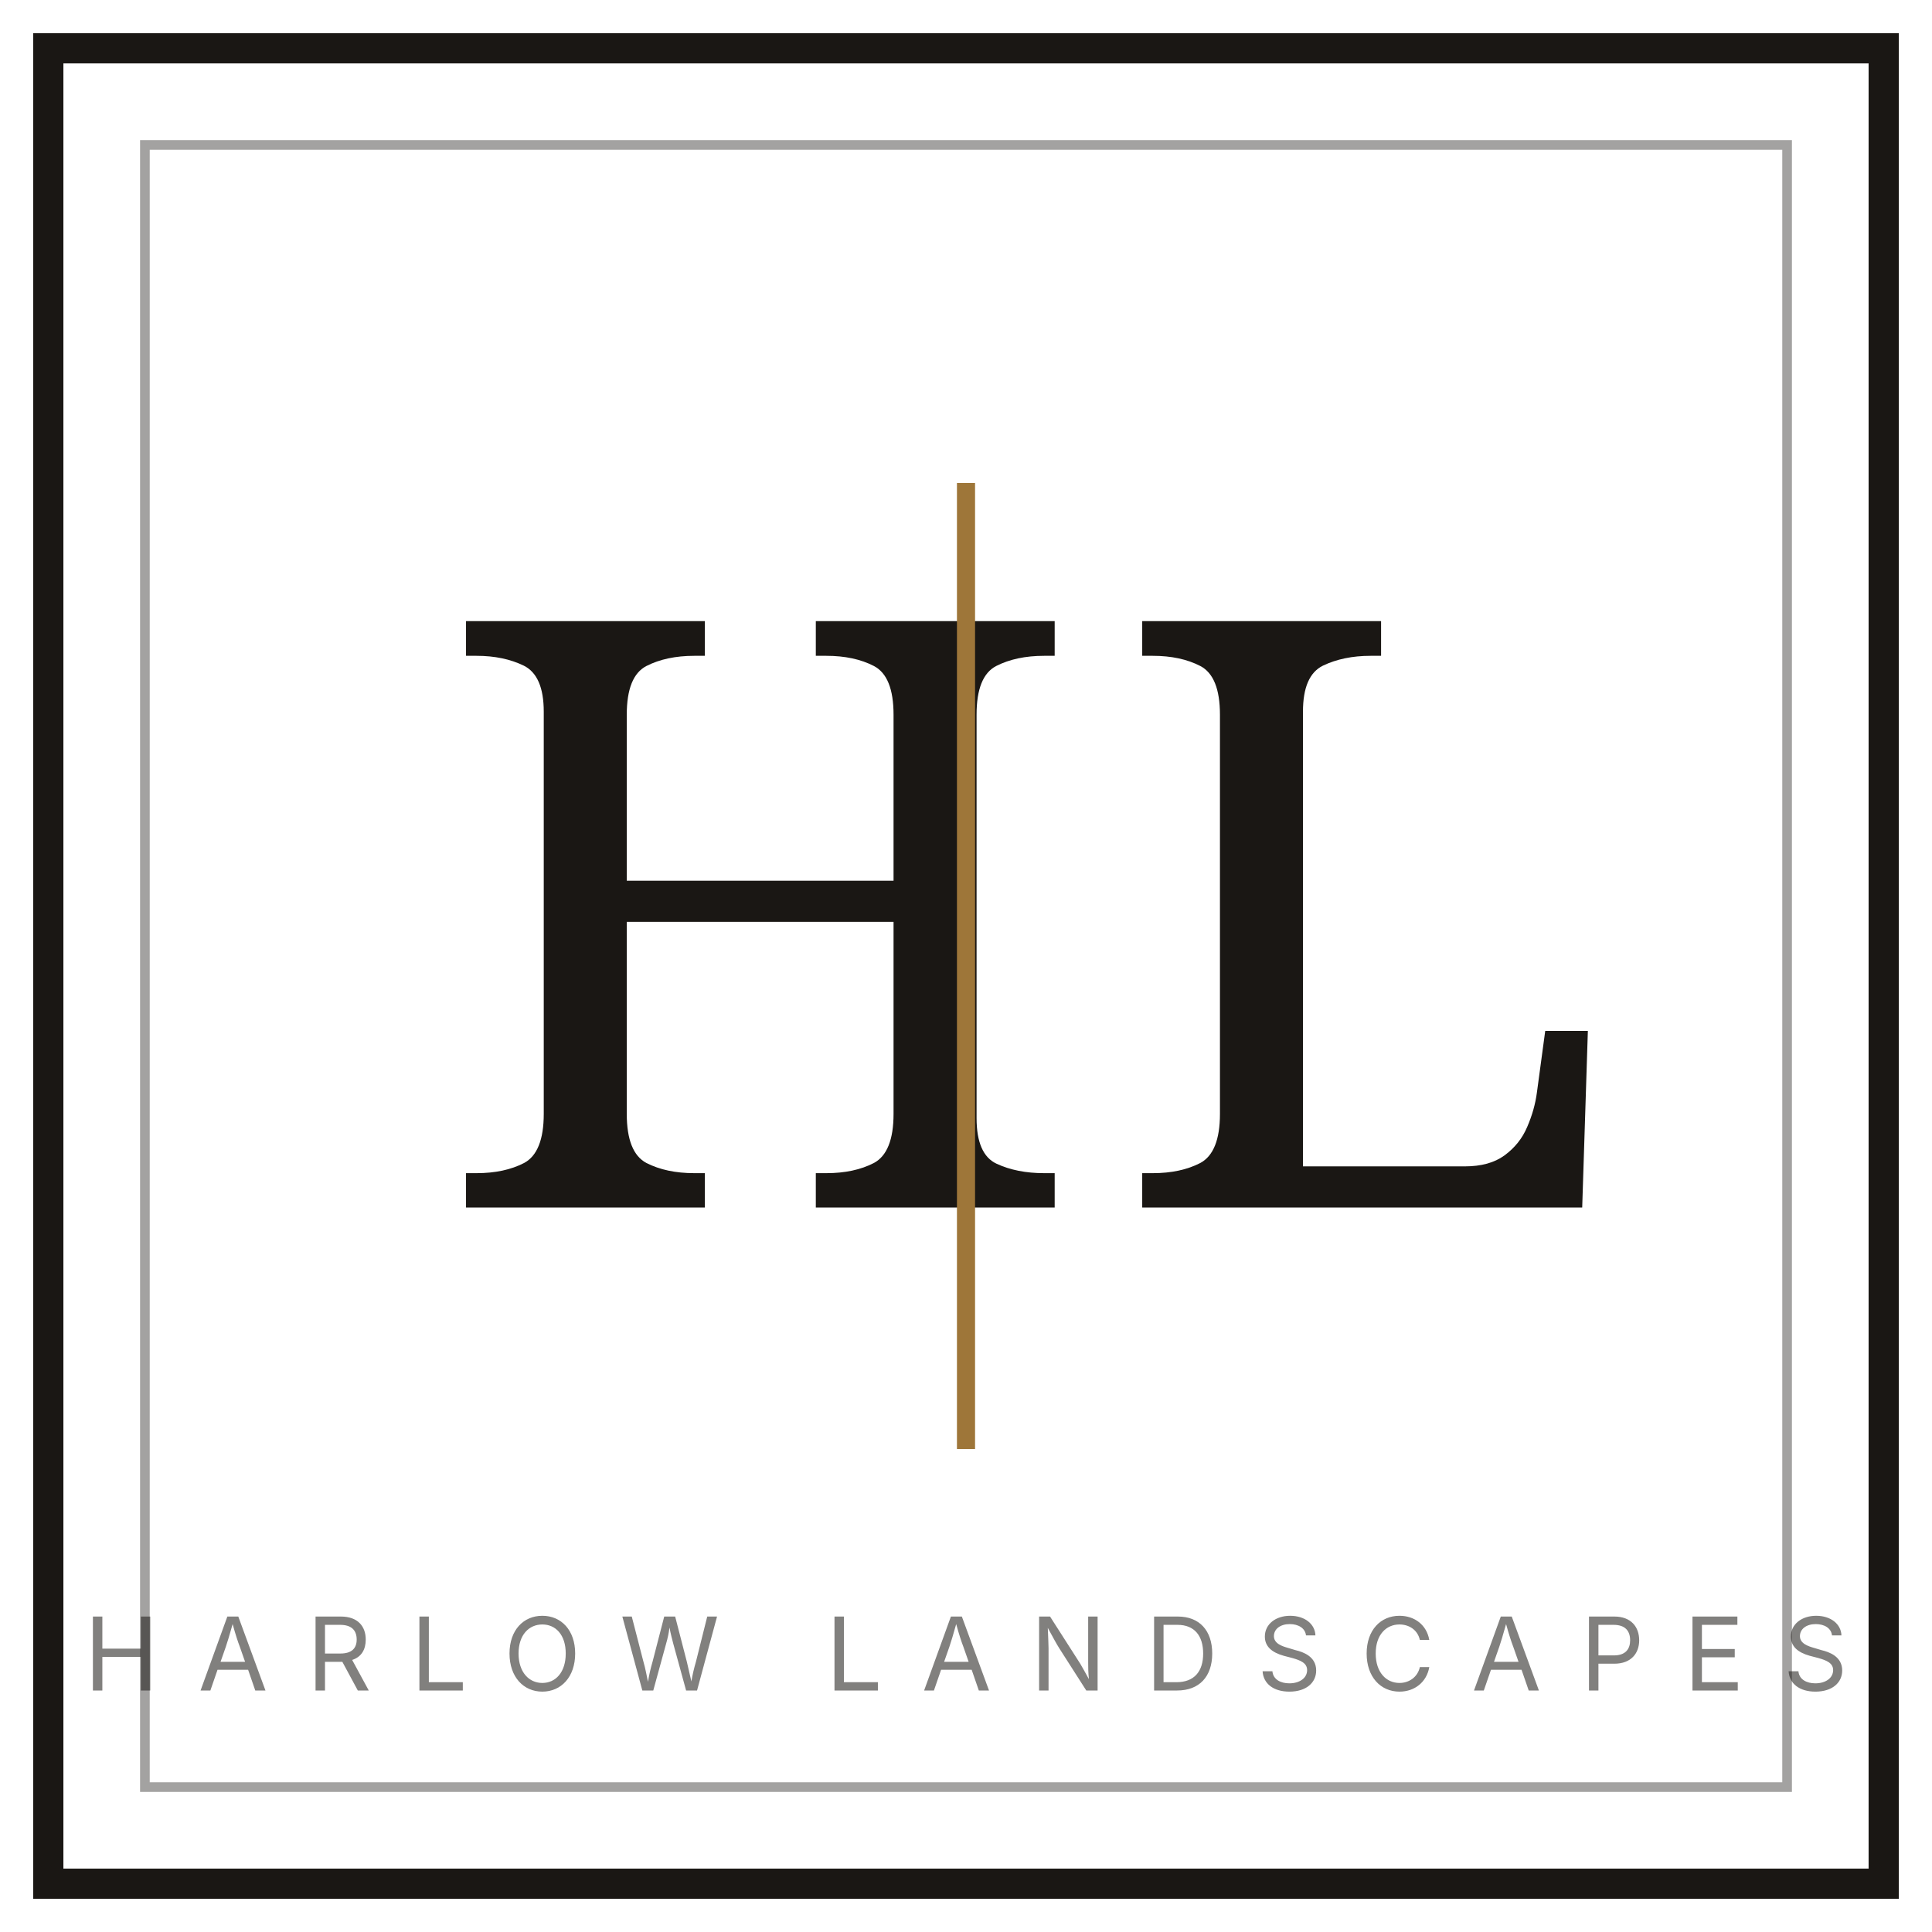
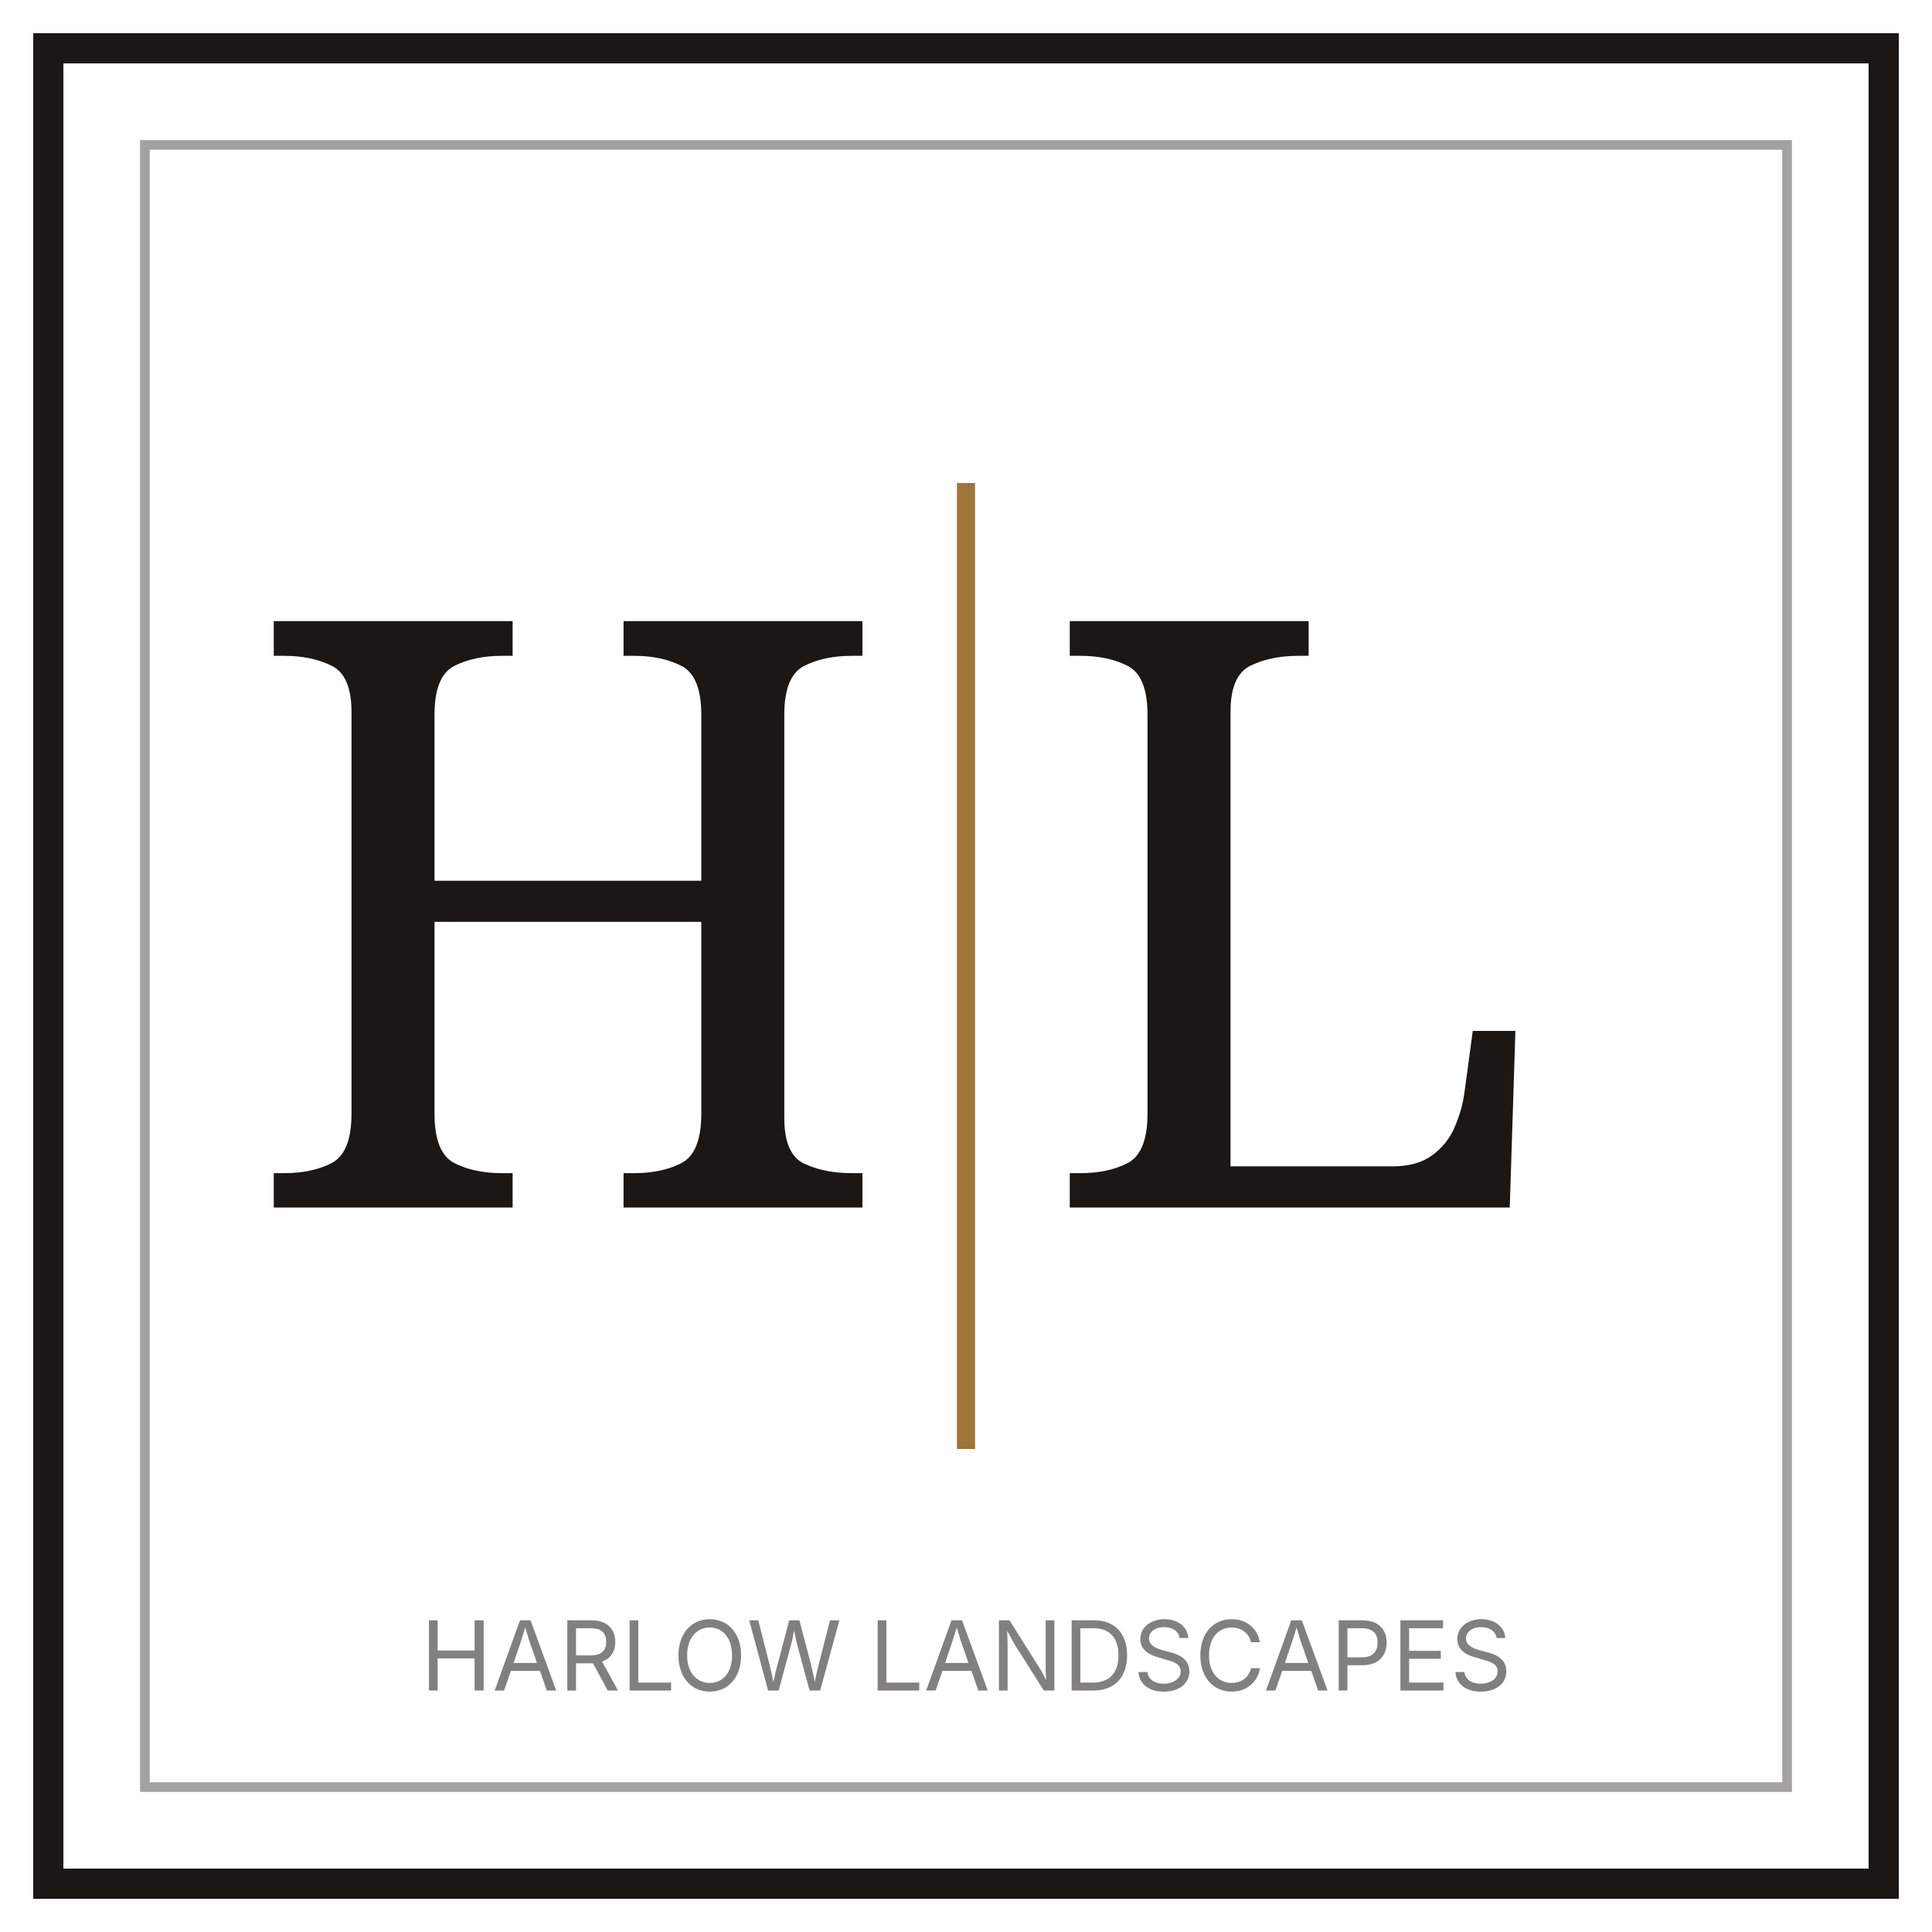
<svg xmlns="http://www.w3.org/2000/svg" viewBox="0 0 80 80" fill="none" aria-hidden="true">
  <rect x="2" y="2" width="76" height="76" stroke="#1a1714" stroke-width="1.25" fill="none" />
  <rect x="6" y="6" width="68" height="68" stroke="#1a1714" stroke-width="0.4" fill="none" opacity="0.4" />
  <g fill="#1a1714" font-family="Georgia, 'Cormorant Garamond', serif">
-     <text x="18" y="50" font-size="34" font-weight="400" letter-spacing="-1">H</text>
+     <text x="37" y="50" font-size="34" font-weight="400" text-anchor="end">H</text>
    <line x1="40" y1="20" x2="40" y2="60" stroke="#9e7639" stroke-width="0.75" />
-     <text x="46" y="50" font-size="34" font-weight="400" letter-spacing="-1">L</text>
+     <text x="43" y="50" font-size="34" font-weight="400">L</text>
  </g>
-   <text x="40" y="70" text-anchor="middle" font-family="Inter, system-ui, sans-serif" font-size="4.2" letter-spacing="1.6" fill="#1a1714" opacity="0.55">HARLOW LANDSCAPES</text>
+   <text x="40" y="70" text-anchor="middle" font-family="Inter, system-ui, sans-serif" font-size="4" textLength="54" lengthAdjust="spacingAndGlyphs" fill="#1a1714" opacity="0.55">HARLOW LANDSCAPES</text>
</svg>
